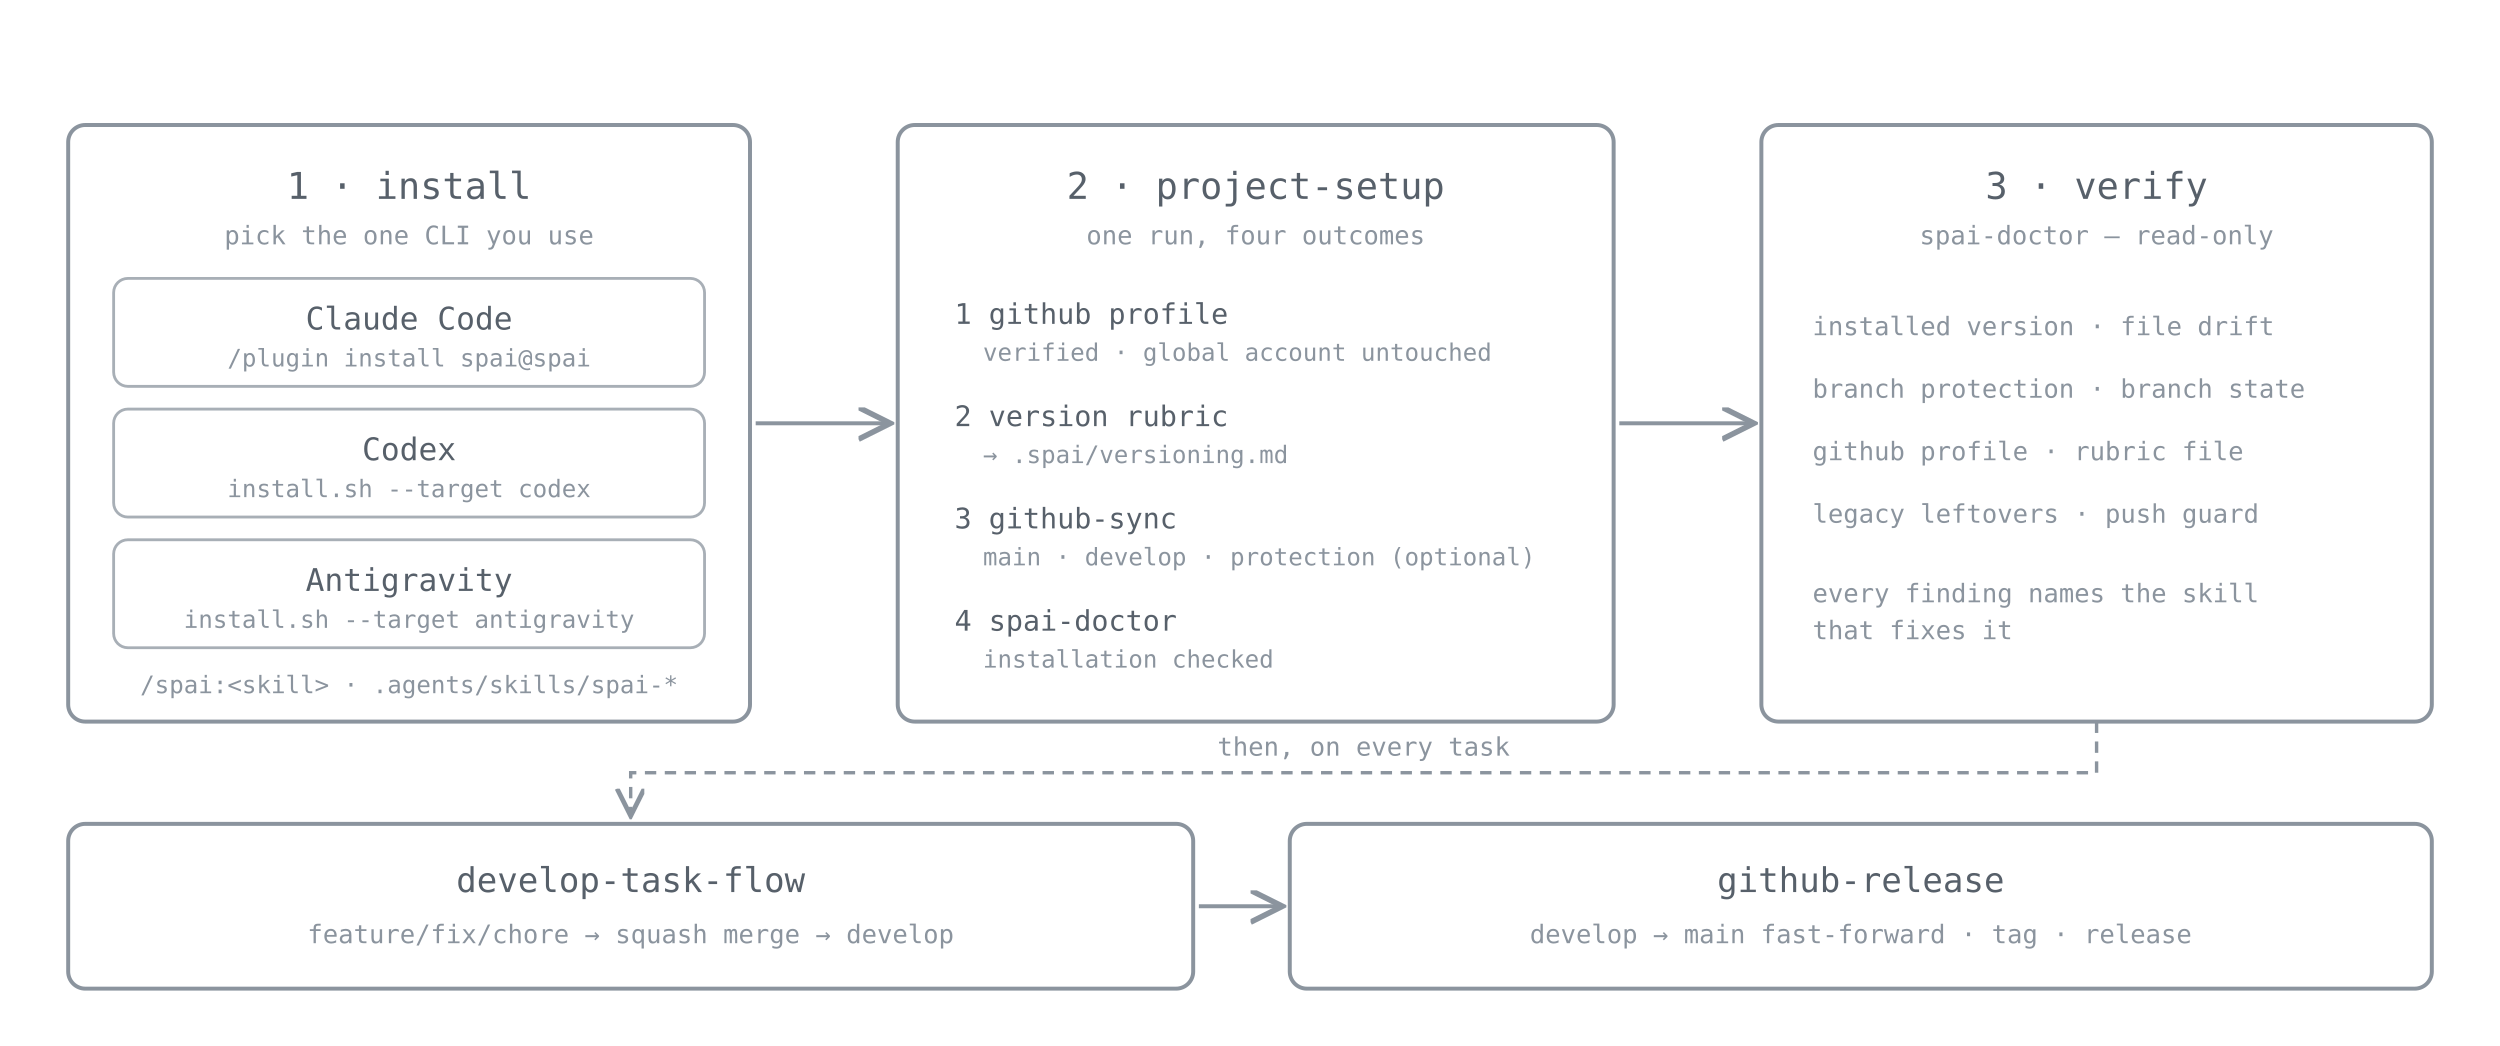
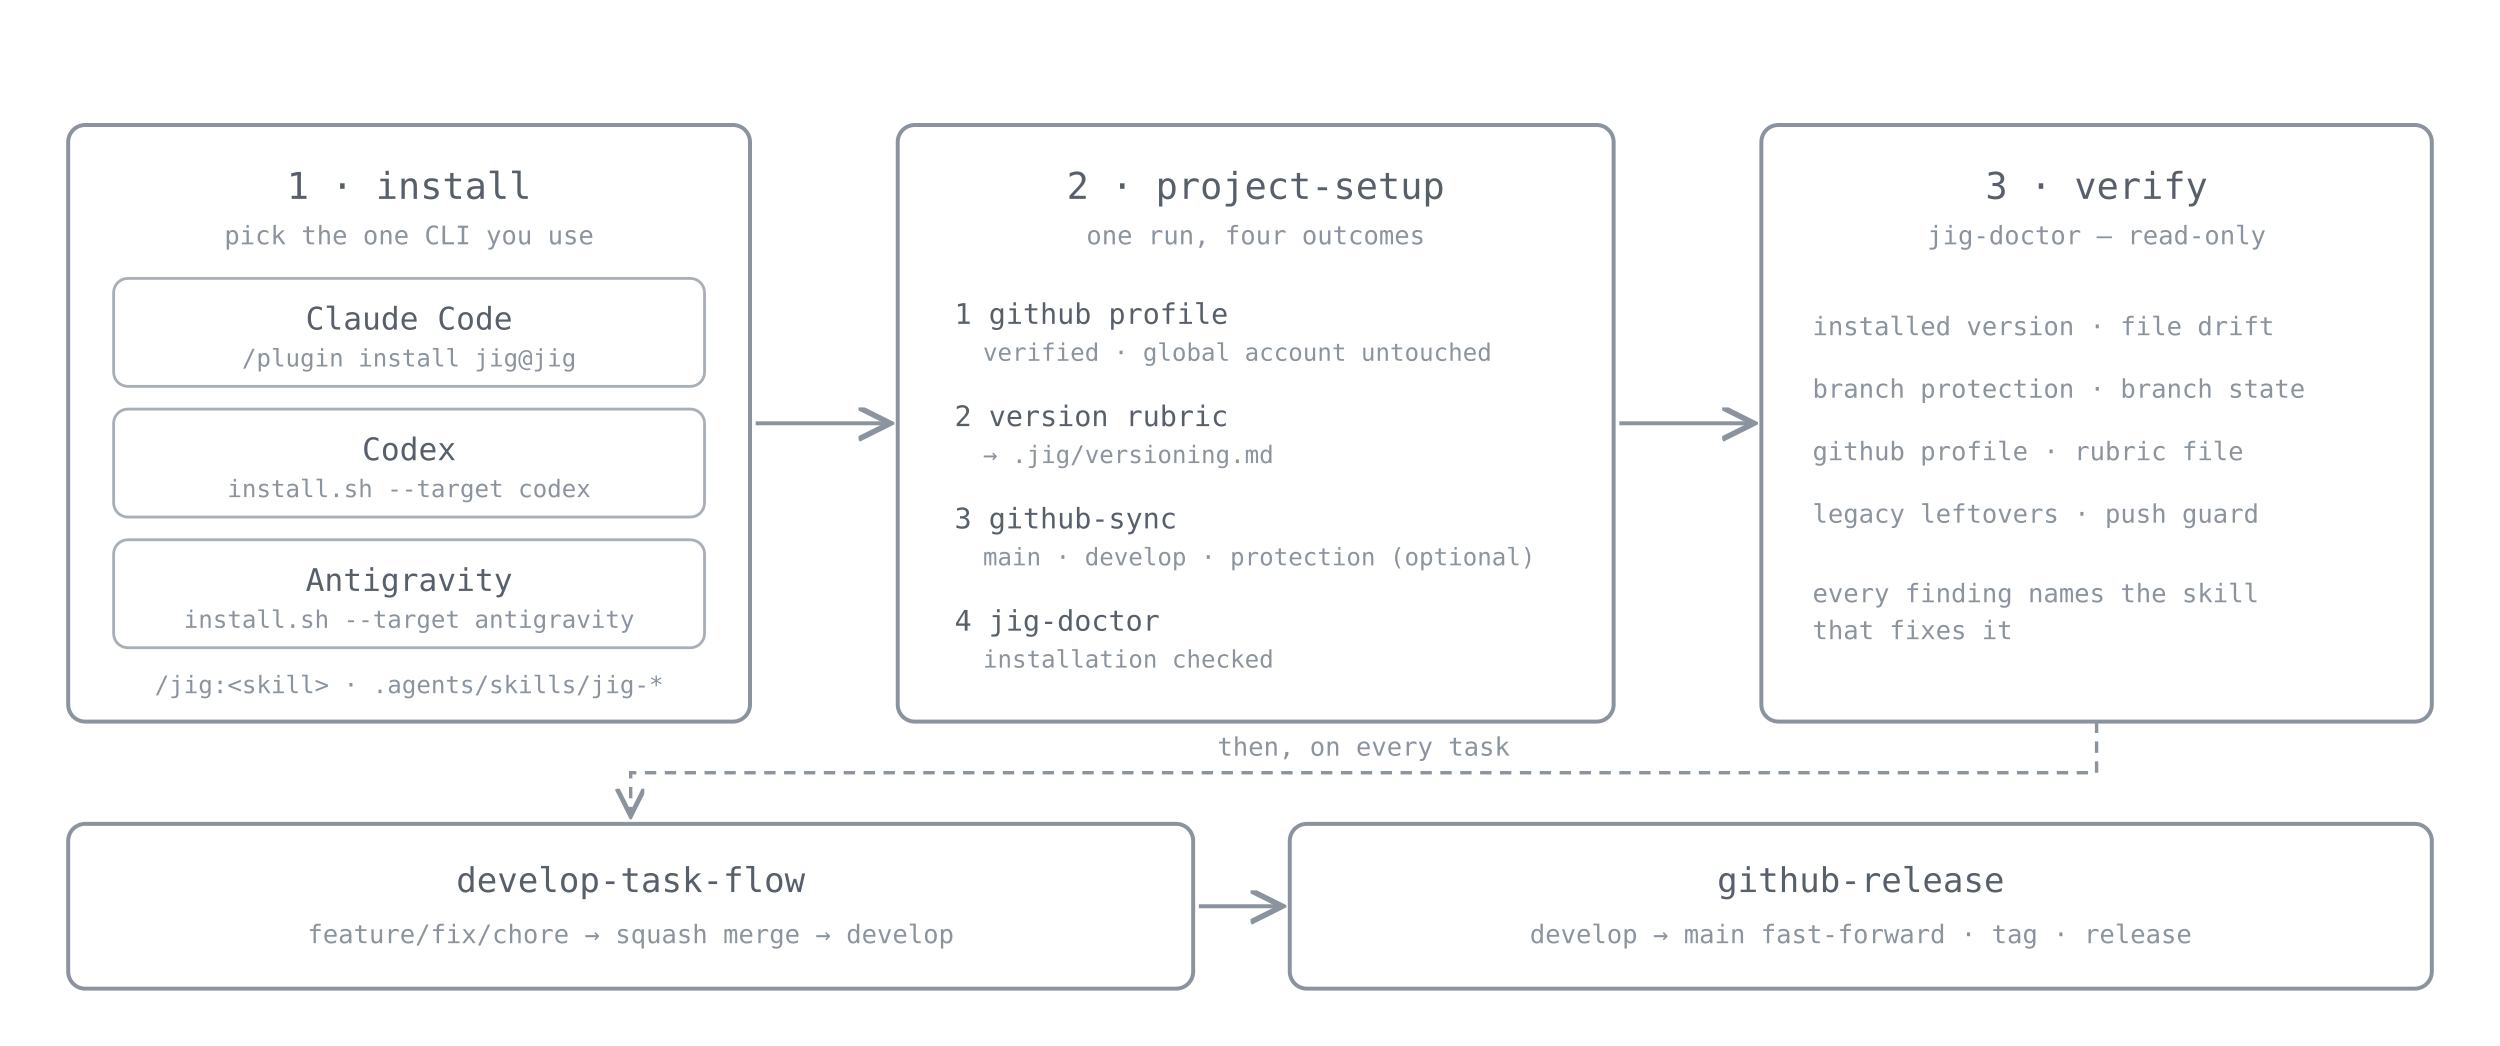
- <svg xmlns="http://www.w3.org/2000/svg" viewBox="0 0 880 368" width="880" height="368" font-family="ui-monospace, SFMono-Regular, Menlo, Consolas, monospace" role="img" aria-label="SPAI quick start: step one installs into exactly one CLI, Claude Code through the plugin marketplace or Codex and Antigravity through install.sh; step two runs project-setup, which verifies the GitHub profile without touching the global account, settles the version rubric into .spai/versioning.md, converges the main and develop branches through github-sync and offers branch protection where the plan allows it, and checks the install with spai-doctor; step three verifies with a read-only spai-doctor report covering version, drift, branch protection, profile and rubric, naming the skill that fixes each finding; from then on every task runs through develop-task-flow into develop and every release through github-release from develop to main with a tag">
+ <svg xmlns="http://www.w3.org/2000/svg" viewBox="0 0 880 368" width="880" height="368" font-family="ui-monospace, SFMono-Regular, Menlo, Consolas, monospace" role="img" aria-label="SPAI quick start: step one installs into exactly one CLI, Claude Code through the plugin marketplace or Codex and Antigravity through install.sh; step two runs project-setup, which verifies the GitHub profile without touching the global account, settles the version rubric into .spai/versioning.md, converges the main and develop branches through github-sync and offers branch protection where the plan allows it, and checks the install with jig-doctor; step three verifies with a read-only jig-doctor report covering version, drift, branch protection, profile and rubric, naming the skill that fixes each finding; from then on every task runs through develop-task-flow into develop and every release through github-release from develop to main with a tag">
  <style>
    .ln  { stroke: #8b949e; fill: none; stroke-width: 1.4; }
    .box { stroke: #8b949e; fill: none; stroke-width: 1.4; }
    .inner { stroke: #8b949e; fill: none; stroke-width: 1; opacity: .75; }
    .tx  { fill: #57606a; }
    .dim { fill: #8b949e; }
    .dash{ stroke: #8b949e; fill: none; stroke-width: 1.2; stroke-dasharray: 4 3; }
    @media (prefers-color-scheme: dark) {
      .ln, .box { stroke: #7d8590; }
      .inner, .dash { stroke: #768390; }
      .tx  { fill: #adbac7; }
      .dim { fill: #768390; }
    }
  </style>
  <defs>
    <marker id="ah" markerWidth="9" markerHeight="9" refX="7" refY="4" orient="auto">
      <path d="M0,0 L8,4 L0,8" class="ln" />
    </marker>
  </defs>
  <rect class="box" x="24" y="44" width="240" height="210" rx="6" />
  <text class="tx" x="144" y="70" text-anchor="middle" font-size="13">1 · install</text>
  <text class="dim" x="144" y="86" text-anchor="middle" font-size="9">pick the one CLI you use</text>
  <rect class="inner" x="40" y="98" width="208" height="38" rx="5" />
  <text class="tx" x="144" y="116" text-anchor="middle" font-size="11">Claude Code</text>
-   <text class="dim" x="144" y="129" text-anchor="middle" font-size="8.5">/plugin install spai@spai</text>
+   <text class="dim" x="144" y="129" text-anchor="middle" font-size="8.5">/plugin install jig@jig</text>
  <rect class="inner" x="40" y="144" width="208" height="38" rx="5" />
  <text class="tx" x="144" y="162" text-anchor="middle" font-size="11">Codex</text>
  <text class="dim" x="144" y="175" text-anchor="middle" font-size="8.5">install.sh --target codex</text>
  <rect class="inner" x="40" y="190" width="208" height="38" rx="5" />
  <text class="tx" x="144" y="208" text-anchor="middle" font-size="11">Antigravity</text>
  <text class="dim" x="144" y="221" text-anchor="middle" font-size="8.5">install.sh --target antigravity</text>
-   <text class="dim" x="144" y="244" text-anchor="middle" font-size="8.5">/spai:&lt;skill&gt; · .agents/skills/spai-*</text>
+   <text class="dim" x="144" y="244" text-anchor="middle" font-size="8.5">/jig:&lt;skill&gt; · .agents/skills/jig-*</text>
  <line class="ln" x1="266" y1="149" x2="312" y2="149" marker-end="url(#ah)" />
  <rect class="box" x="316" y="44" width="252" height="210" rx="6" />
  <text class="tx" x="442" y="70" text-anchor="middle" font-size="13">2 · project-setup</text>
  <text class="dim" x="442" y="86" text-anchor="middle" font-size="9">one run, four outcomes</text>
  <text class="tx" x="336" y="114" font-size="10">1 github profile</text>
  <text class="dim" x="346" y="127" font-size="8.5">verified · global account untouched</text>
  <text class="tx" x="336" y="150" font-size="10">2 version rubric</text>
-   <text class="dim" x="346" y="163" font-size="8.5">→ .spai/versioning.md</text>
+   <text class="dim" x="346" y="163" font-size="8.5">→ .jig/versioning.md</text>
  <text class="tx" x="336" y="186" font-size="10">3 github-sync</text>
  <text class="dim" x="346" y="199" font-size="8.5">main · develop · protection (optional)</text>
-   <text class="tx" x="336" y="222" font-size="10">4 spai-doctor</text>
+   <text class="tx" x="336" y="222" font-size="10">4 jig-doctor</text>
  <text class="dim" x="346" y="235" font-size="8.5">installation checked</text>
  <line class="ln" x1="570" y1="149" x2="616" y2="149" marker-end="url(#ah)" />
  <rect class="box" x="620" y="44" width="236" height="210" rx="6" />
  <text class="tx" x="738" y="70" text-anchor="middle" font-size="13">3 · verify</text>
-   <text class="dim" x="738" y="86" text-anchor="middle" font-size="9">spai-doctor — read-only</text>
+   <text class="dim" x="738" y="86" text-anchor="middle" font-size="9">jig-doctor — read-only</text>
  <text class="dim" x="638" y="118" font-size="9">installed version · file drift</text>
  <text class="dim" x="638" y="140" font-size="9">branch protection · branch state</text>
  <text class="dim" x="638" y="162" font-size="9">github profile · rubric file</text>
  <text class="dim" x="638" y="184" font-size="9">legacy leftovers · push guard</text>
  <text class="dim" x="638" y="212" font-size="9">every finding names the skill</text>
  <text class="dim" x="638" y="225" font-size="9">that fixes it</text>
  <path class="dash" d="M738,254 L738,272 L222,272 L222,286" marker-end="url(#ah)" />
  <text class="dim" x="480" y="266" text-anchor="middle" font-size="9">then, on every task</text>
  <rect class="box" x="24" y="290" width="396" height="58" rx="6" />
  <text class="tx" x="222" y="314" text-anchor="middle" font-size="12">develop-task-flow</text>
  <text class="dim" x="222" y="332" text-anchor="middle" font-size="9">feature/fix/chore → squash merge → develop</text>
  <line class="ln" x1="422" y1="319" x2="450" y2="319" marker-end="url(#ah)" />
  <rect class="box" x="454" y="290" width="402" height="58" rx="6" />
  <text class="tx" x="655" y="314" text-anchor="middle" font-size="12">github-release</text>
  <text class="dim" x="655" y="332" text-anchor="middle" font-size="9">develop → main fast-forward · tag · release</text>
</svg>
